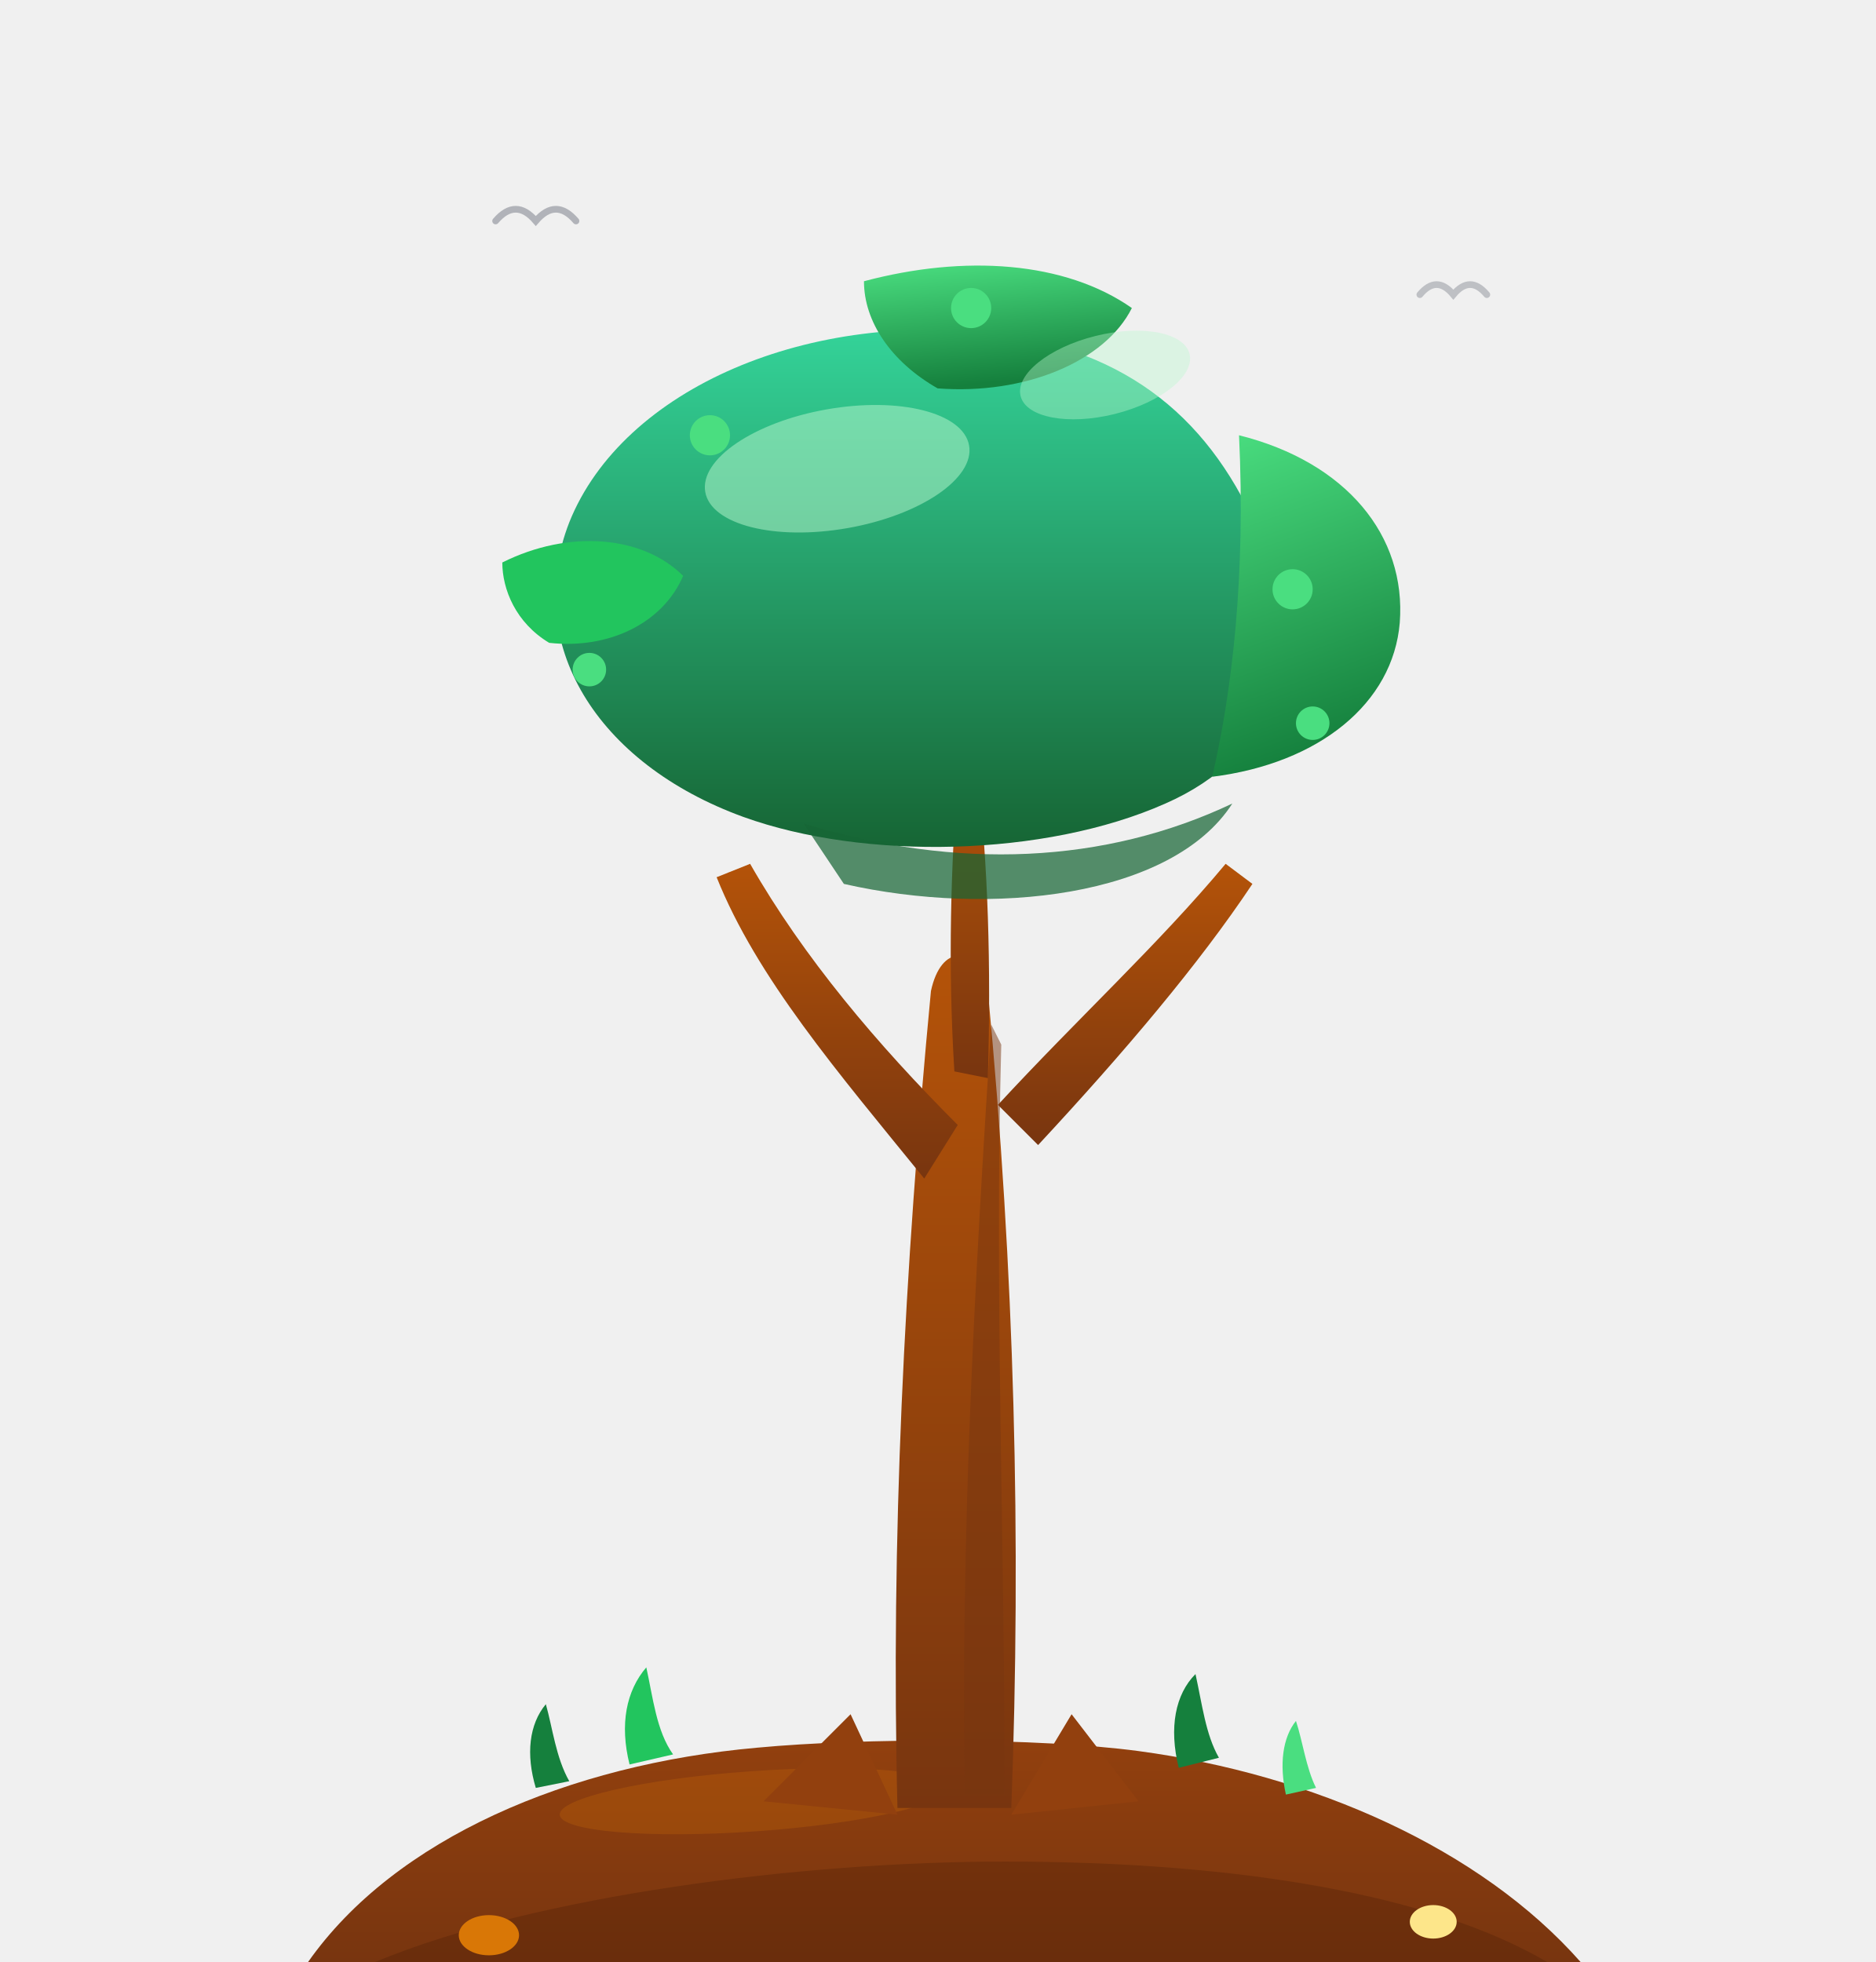
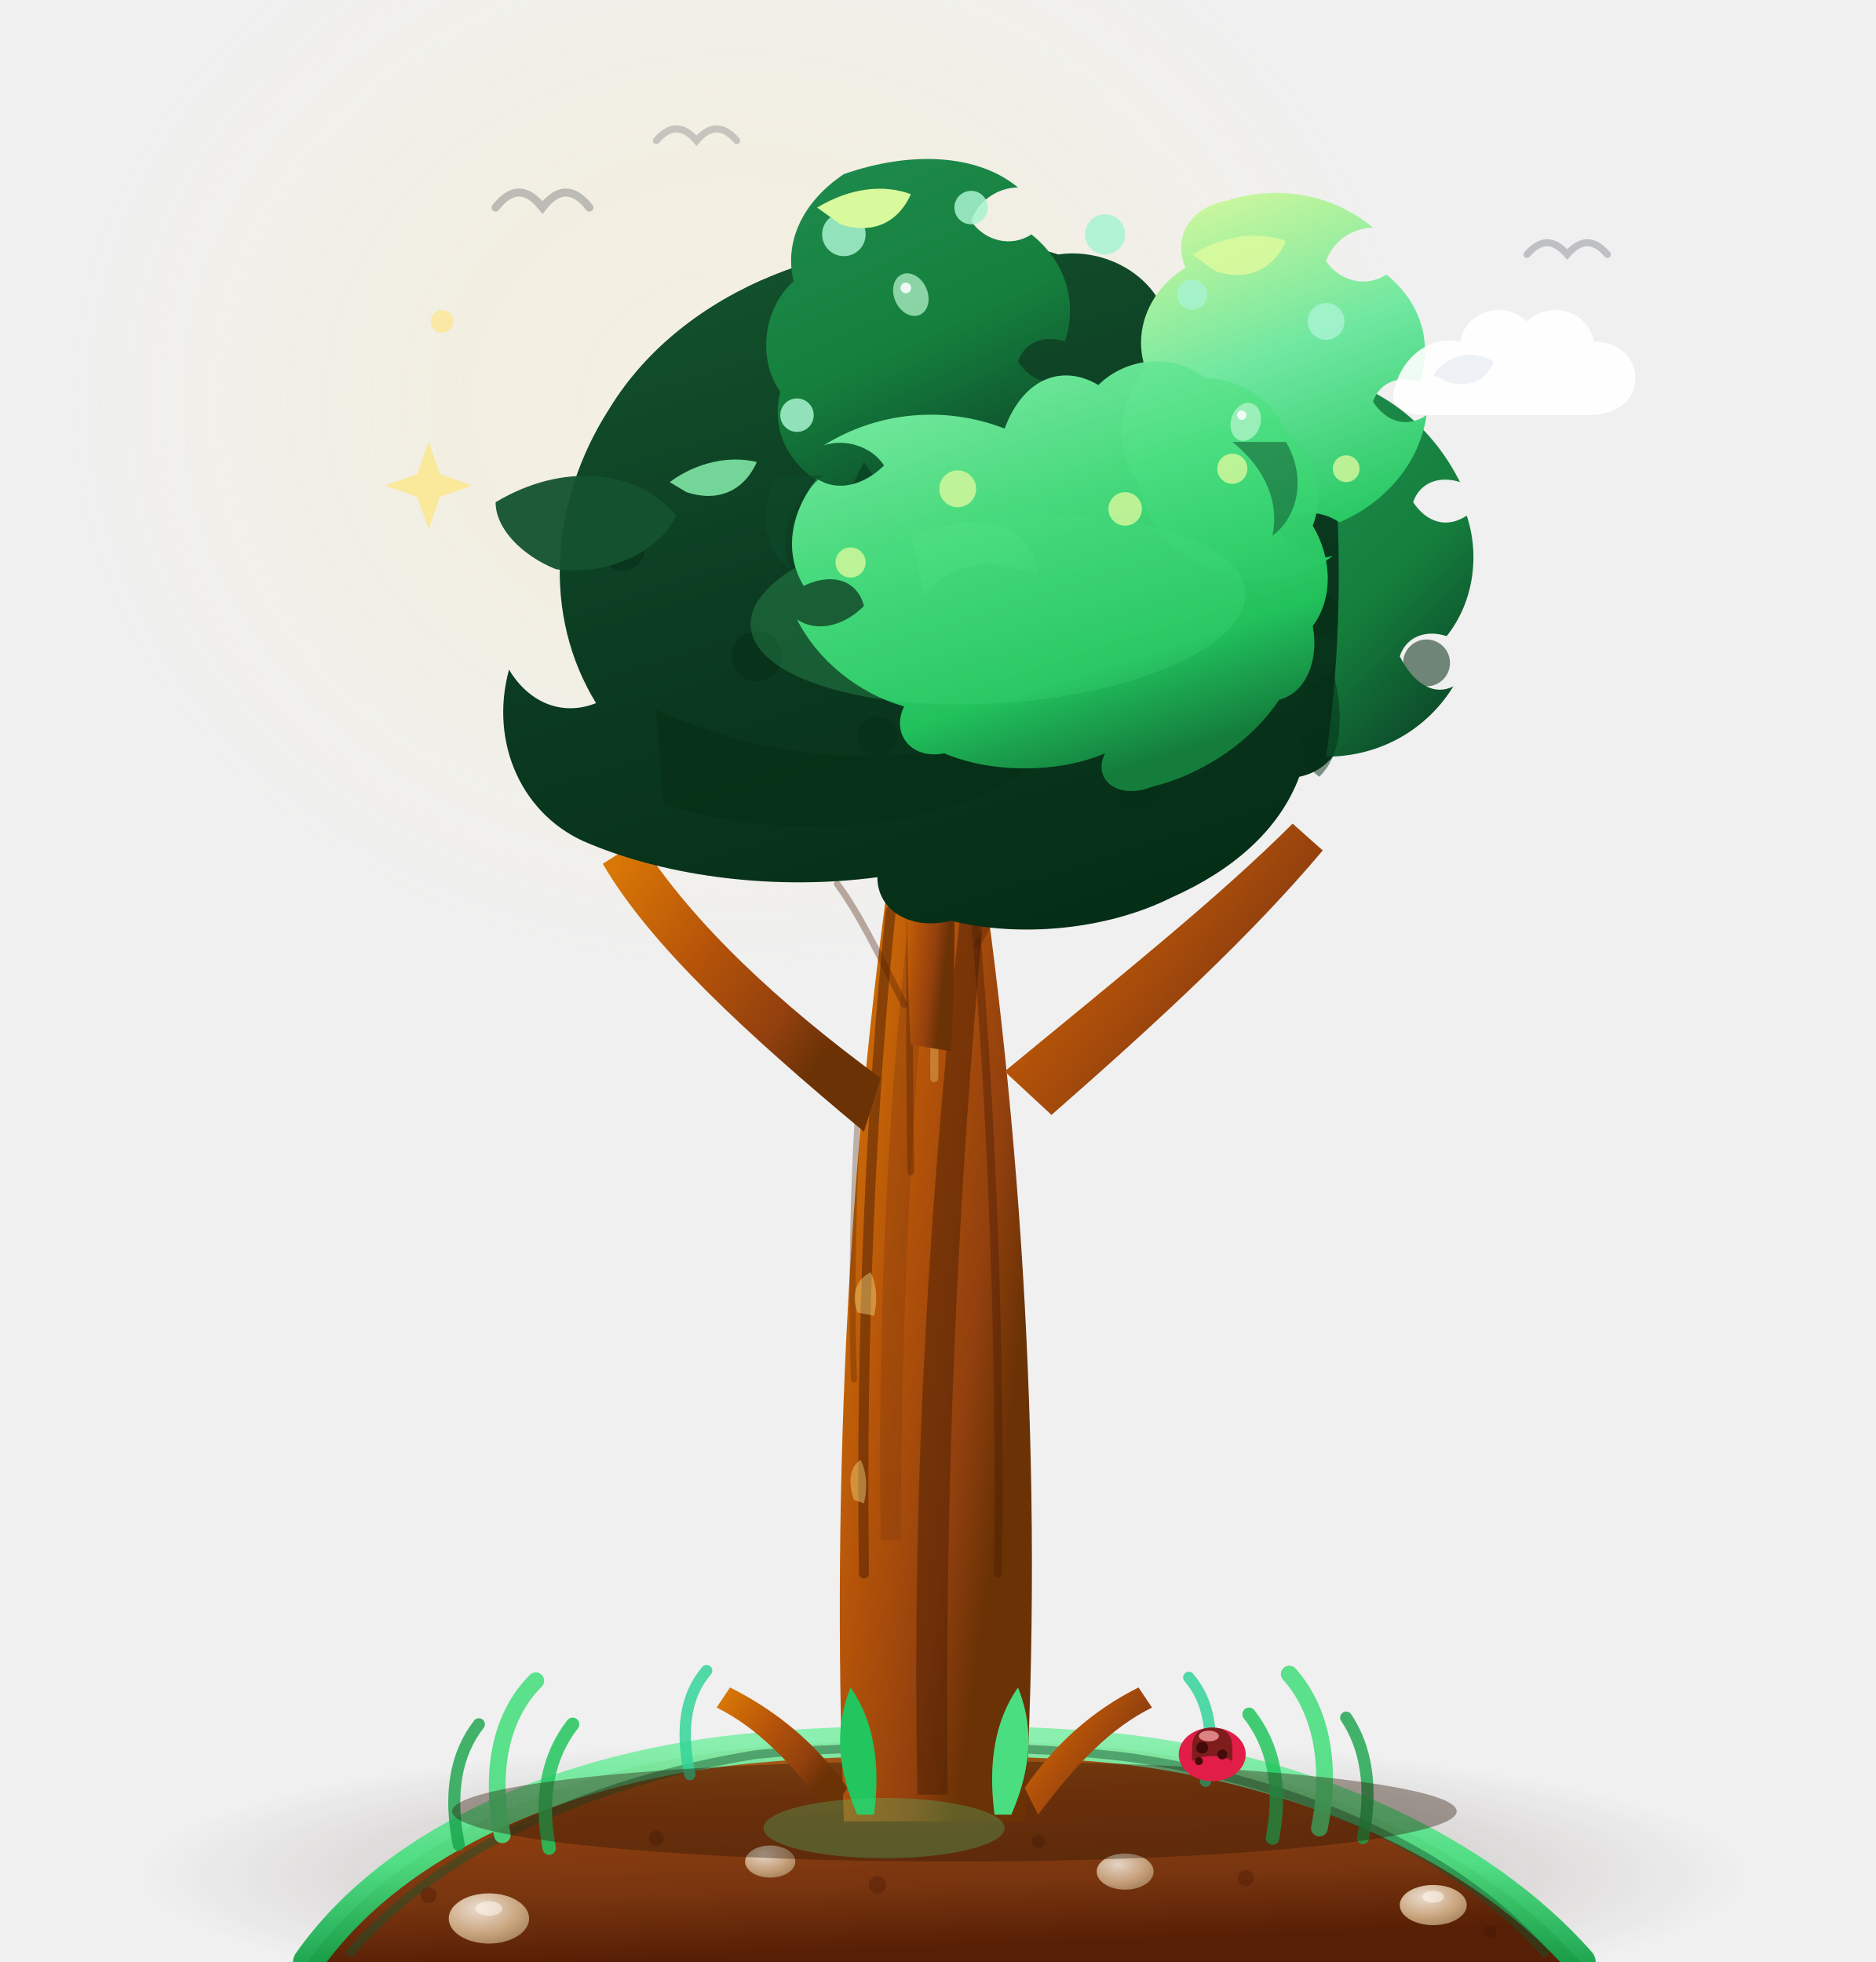
<svg xmlns="http://www.w3.org/2000/svg" viewBox="0 0 560 586" width="560" height="586">
  <defs>
-     <linearGradient id="soil" x1="0" y1="0" x2="0" y2="1">
-       <stop offset="0" stop-color="#92400E" />
-       <stop offset="1" stop-color="#78350F" />
+     <linearGradient id="soilG" x1="0" y1="0" x2=".22" y2="1">
+       <stop offset="0" stop-color="#B06A1E" />
+       <stop offset=".34" stop-color="#92400E" />
+       <stop offset=".72" stop-color="#78350F" />
+       <stop offset="1" stop-color="#571F05" />
    </linearGradient>
-     <linearGradient id="trunk" x1="0" y1="0" x2="0" y2="1">
-       <stop offset="0" stop-color="#B45309" />
-       <stop offset="1" stop-color="#78350F" />
+     <linearGradient id="grassG" x1="0" y1="0" x2="0" y2="1">
+       <stop offset="0" stop-color="#86EFAC" />
+       <stop offset=".55" stop-color="#4ADE80" />
+       <stop offset="1" stop-color="#16A34A" />
    </linearGradient>
-     <linearGradient id="leafA" x1="0" y1="0" x2=".2" y2="1">
-       <stop offset="0" stop-color="#4ADE80" />
+     <linearGradient id="trunkG" x1=".1" y1="0" x2=".9" y2=".6">
+       <stop offset="0" stop-color="#D97706" />
+       <stop offset=".45" stop-color="#B45309" />
+       <stop offset=".8" stop-color="#92400E" />
+       <stop offset="1" stop-color="#6B3205" />
+     </linearGradient>
+     <linearGradient id="leafBack" x1=".2" y1="0" x2=".6" y2="1">
+       <stop offset="0" stop-color="#14532D" />
+       <stop offset=".5" stop-color="#0B3B21" />
+       <stop offset="1" stop-color="#052E16" />
+     </linearGradient>
+     <linearGradient id="leafMid" x1=".15" y1="0" x2=".55" y2="1">
+       <stop offset="0" stop-color="#1E8A4C" />
+       <stop offset=".55" stop-color="#15803D" />
+       <stop offset="1" stop-color="#0C4A2A" />
+     </linearGradient>
+     <linearGradient id="leafFront" x1=".1" y1="0" x2=".5" y2="1">
+       <stop offset="0" stop-color="#86EFAC" />
+       <stop offset=".4" stop-color="#4ADE80" />
+       <stop offset=".78" stop-color="#22C55E" />
      <stop offset="1" stop-color="#15803D" />
    </linearGradient>
-     <linearGradient id="leafB" x1="0" y1="0" x2="0" y2="1">
-       <stop offset="0" stop-color="#34D399" />
-       <stop offset="1" stop-color="#166534" />
+     <linearGradient id="leafTop" x1=".1" y1="0" x2=".4" y2="1">
+       <stop offset="0" stop-color="#D9F99D" />
+       <stop offset=".5" stop-color="#6EE7A0" />
+       <stop offset="1" stop-color="#22C55E" />
    </linearGradient>
+     <radialGradient id="pebbleG" cx=".38" cy=".3" r="1">
+       <stop offset="0" stop-color="#EBDDD0" />
+       <stop offset=".5" stop-color="#C9A57E" />
+       <stop offset="1" stop-color="#8A6642" />
+     </radialGradient>
+     <radialGradient id="softShadow" cx=".5" cy=".5" r=".5">
+       <stop offset="0" stop-color="#3E2723" stop-opacity=".34" />
+       <stop offset=".62" stop-color="#3E2723" stop-opacity=".14" />
+       <stop offset="1" stop-color="#3E2723" stop-opacity="0" />
+     </radialGradient>
+     <radialGradient id="sunGlow" cx=".5" cy=".5" r=".5">
+       <stop offset="0" stop-color="#FEF3C7" stop-opacity=".38" />
+       <stop offset=".55" stop-color="#FDE68A" stop-opacity=".14" />
+       <stop offset="1" stop-color="#FDE68A" stop-opacity="0" />
+     </radialGradient>
  </defs>
-   <path d="M92 586 C118 549 170 527 226 522 C258 519 310 519 340 523 C392 530 442 552 472 586 Z" fill="url(#soil)" />
-   <path d="M112 586 C160 566 240 556 300 556 C370 556 428 566 462 586 Z" fill="#451A03" opacity=".28" />
-   <ellipse cx="225" cy="538" rx="58" ry="9" fill="#D97706" opacity=".22" transform="rotate(-4 225 538)" />
-   <path d="M188 527 C185 515 187 505 193 498 C195 507 196 517 201 524 Z" fill="#22C55E" />
-   <path d="M160 534 C157 524 158 515 163 509 C165 516 166 525 170 532 Z" fill="#15803D" />
-   <path d="M352 528 C349 516 351 506 357 500 C359 509 360 518 364 525 Z" fill="#15803D" />
-   <path d="M384 536 C382 527 383 519 387 514 C389 520 390 528 393 534 Z" fill="#4ADE80" />
-   <ellipse cx="146" cy="578" rx="9" ry="6" fill="#D97706" />
-   <ellipse cx="428" cy="574" rx="7" ry="5" fill="#FDE68A" />
-   <path d="M228 538 L268 542 L254 512 Z" fill="#92400E" />
-   <path d="M340 538 L302 542 L320 512 Z" fill="#92400E" />
-   <path d="M268 540 C266 460 270 380 278 296 C281 282 291 282 295 296 C303 380 305 460 302 540 Z" fill="url(#trunk)" />
-   <path d="M288 536 C287 456 291 384 296 306 L299 312 C297 388 300 456 300 536 Z" fill="#78350F" opacity=".5" />
-   <path d="M276 352 C250 320 226 292 214 262 L224 258 C240 286 262 312 286 336 Z" fill="url(#trunk)" />
-   <path d="M298 330 C322 304 346 282 366 258 L374 264 C358 288 336 314 310 342 Z" fill="url(#trunk)" />
-   <path d="M285 320 C283 288 284 258 286 232 L292 232 C295 258 296 288 295 322 Z" fill="url(#trunk)" />
-   <path d="M300 100 C242 92 186 116 170 156 C156 192 178 228 222 244 C258 257 312 256 348 240 C380 226 392 196 378 164 C364 128 340 106 300 100 Z" fill="url(#leafB)" />
-   <path d="M370 130 C402 138 420 160 418 186 C416 210 394 228 362 232 C368 206 372 172 370 130 Z" fill="url(#leafA)" />
-   <path d="M258 84 C288 76 318 78 338 92 C330 108 306 118 280 116 C266 108 258 96 258 84 Z" fill="url(#leafA)" />
-   <path d="M150 168 C170 158 192 160 204 172 C198 186 182 194 164 192 C154 186 150 176 150 168 Z" fill="#22C55E" />
-   <path d="M240 246 C286 260 330 258 368 240 C350 268 296 274 252 264 Z" fill="#166534" opacity=".72" />
-   <ellipse cx="250" cy="140" rx="40" ry="18" fill="#BBF7D0" opacity=".5" transform="rotate(-10 250 140)" />
-   <ellipse cx="330" cy="112" rx="26" ry="12" fill="#BBF7D0" opacity=".4" transform="rotate(-14 330 112)" />
-   <circle cx="212" cy="130" r="6" fill="#4ADE80" />
-   <circle cx="290" cy="92" r="6" fill="#4ADE80" />
-   <circle cx="386" cy="176" r="6" fill="#4ADE80" />
-   <circle cx="392" cy="216" r="5" fill="#4ADE80" />
-   <circle cx="176" cy="200" r="5" fill="#4ADE80" />
-   <path d="M148 66 q6 -7 12 0 q6 -7 12 0" stroke="#0F172A" stroke-width="2" fill="none" opacity=".28" stroke-linecap="round" />
-   <path d="M424 88 q5 -6 10 0 q5 -6 10 0" stroke="#0F172A" stroke-width="2" fill="none" opacity=".22" stroke-linecap="round" />
+   <ellipse cx="282" cy="560" rx="240" ry="42" fill="url(#softShadow)" />
+   <ellipse cx="220" cy="120" rx="200" ry="170" fill="url(#sunGlow)" opacity=".8" />
+   <path d="M92 586 C118 549 170 527 226 522 C258 519 310 519 340 523 C392 530 442 552 472 586 Z" fill="url(#soilG)" />
+   <path d="M92 586 C118 549 170 527 226 522 C258 519 310 519 340 523 C392 530 442 552 472 586" fill="none" stroke="url(#grassG)" stroke-width="9" stroke-linecap="round" opacity=".95" />
+   <path d="M104 584 C130 553 176 532 226 524 C258 521 308 521 338 525 C386 532 434 552 462 584" fill="none" stroke="#14532D" stroke-width="2.6" opacity=".45" />
+   <g stroke-linecap="round" fill="none">
+     <path d="M150 548 C146 528 150 512 160 502" stroke="#4ADE80" stroke-width="5" opacity=".9" />
+     <path d="M164 552 C161 536 164 524 171 515" stroke="#22C55E" stroke-width="4" opacity=".85" />
+     <path d="M137 551 C134 536 136 524 143 515" stroke="#16A34A" stroke-width="3.6" opacity=".8" />
+     <path d="M394 546 C398 526 394 510 385 500" stroke="#4ADE80" stroke-width="5" opacity=".9" />
+     <path d="M380 549 C383 533 380 521 373 512" stroke="#22C55E" stroke-width="4" opacity=".85" />
+     <path d="M407 549 C410 534 408 522 402 513" stroke="#16A34A" stroke-width="3.6" opacity=".8" />
+     <path d="M206 530 C203 516 205 506 211 499" stroke="#34D399" stroke-width="3.4" opacity=".85" />
+     <path d="M360 532 C363 518 361 508 355 501" stroke="#34D399" stroke-width="3.4" opacity=".85" />
+   </g>
+   <ellipse cx="146" cy="573" rx="12" ry="7.5" fill="url(#pebbleG)" />
+   <ellipse cx="146" cy="570" rx="4" ry="2.2" fill="#FFF7ED" opacity=".55" />
+   <ellipse cx="428" cy="569" rx="10" ry="6" fill="url(#pebbleG)" />
+   <ellipse cx="428" cy="566.5" rx="3.2" ry="1.8" fill="#FFF7ED" opacity=".55" />
+   <ellipse cx="230" cy="556" rx="7.5" ry="4.8" fill="url(#pebbleG)" opacity=".94" />
+   <ellipse cx="336" cy="559" rx="8.5" ry="5.4" fill="url(#pebbleG)" opacity=".94" />
+   <g fill="#431407" opacity=".32">
+     <circle cx="196" cy="549" r="2.2" />
+     <circle cx="262" cy="563" r="2.6" />
+     <circle cx="310" cy="550" r="2" />
+     <circle cx="372" cy="561" r="2.4" />
+     <circle cx="128" cy="566" r="2.4" />
+     <circle cx="445" cy="577" r="2" />
+   </g>
+   <ellipse cx="285" cy="541" rx="150" ry="15" fill="#2A1506" opacity=".38" />
+   <path d="M252 544 C248 440 254 336 268 244 C272 226 286 226 291 244 C305 336 312 440 306 544 Z" fill="url(#trunkG)" />
+   <path d="M274 536 C272 440 278 350 288 262 L294 270 C286 356 282 442 283 536 Z" fill="#4A1D04" opacity=".5" />
+   <path d="M263 460 C262 396 265 332 271 278 L277 281 C272 335 269 398 269 460 Z" fill="#78350F" opacity=".3" />
+   <path d="M248 542 C236 526 226 516 214 510 L218 504 C232 511 244 521 253 534 Z" fill="url(#trunkG)" />
+   <path d="M310 542 C322 526 332 516 344 510 L340 504 C326 511 315 521 306 534 Z" fill="url(#trunkG)" />
+   <path d="M256 542 C249 526 250 514 254 504 C261 514 263 527 261 542 Z" fill="#22C55E" />
+   <path d="M302 542 C309 526 308 514 304 504 C297 514 295 527 297 542 Z" fill="#4ADE80" />
+   <ellipse cx="264" cy="546" rx="36" ry="9" fill="#4ADE80" opacity=".26" />
+   <g stroke-linecap="round">
+     <path d="M258 470 C257 400 260 330 266 272" stroke="#4A1D04" stroke-width="3" fill="none" opacity=".5" />
+     <path d="M298 470 C299 400 296 330 291 272" stroke="#4A1D04" stroke-width="2.4" fill="none" opacity=".42" />
+     <path d="M272 350 C271 290 272 240 274 200" stroke="#4A1D04" stroke-width="2" fill="none" opacity=".36" />
+     <path d="M279 322 C279 262 280 214 282 178" stroke="#FDE68A" stroke-width="2.4" fill="none" opacity=".3" />
+     <path d="M255 412 C254 380 255 348 257 320" stroke="#4A1D04" stroke-width="1.8" fill="none" opacity=".3" />
+   </g>
+   <path d="M258 338 C222 308 194 282 180 258 L191 251 C207 276 233 300 263 322 Z" fill="url(#trunkG)" />
+   <path d="M300 320 C334 292 364 268 386 246 L395 254 C374 279 346 305 314 333 Z" fill="url(#trunkG)" />
+   <path d="M272 312 C270 278 271 246 274 218 L282 218 C285 246 286 278 284 314 Z" fill="url(#trunkG)" />
+   <path d="M270 300 C262 284 256 272 250 264" stroke="#4A1D04" stroke-width="2" fill="none" opacity=".35" stroke-linecap="round" />
+   <path d="M292 282 C300 266 308 254 316 246" stroke="#4A1D04" stroke-width="2" fill="none" opacity=".35" stroke-linecap="round" />
+   <g fill="#FDE68A" opacity=".4">
+     <path d="M256 392 C254 386 256 382 260 380 C262 384 262 389 261 393 Z" />
+     <path d="M255 448 C253 442 254 438 257 436 C259 440 259 445 258 449 Z" />
+   </g>
+   <path d="M296 74 C252 68 204 86 182 122 C164 150 162 184 178 210 C168 214 158 210 152 200 C146 222 156 244 176 252 C200 262 232 266 262 262 C262 272 272 278 284 275 C304 280 330 278 350 268 C368 260 382 248 388 232 C398 230 404 220 402 208 C412 190 412 166 400 146 C392 124 372 104 348 94 C344 82 330 74 316 76 C310 74 304 73 296 74 Z" fill="url(#leafBack)" />
+   <g fill="#052E16" opacity=".55">
+     <circle cx="352" cy="200" r="8" />
+     <circle cx="306" cy="212" r="7" />
+     <circle cx="226" cy="196" r="7.5" />
+     <circle cx="394" cy="184" r="6.5" />
+     <circle cx="262" cy="220" r="6" />
+     <circle cx="426" cy="198" r="7" />
+     <circle cx="186" cy="164" r="6.5" />
+     <circle cx="340" cy="236" r="6" />
+   </g>
+   <path d="M148 150 C168 138 190 140 202 154 C196 166 180 172 166 170 C156 166 148 158 148 150 Z" fill="#14532D" opacity=".95" />
+   <path d="M396 112 C414 116 428 128 436 144 C430 142 424 144 422 150 C426 156 432 158 438 154 C442 166 440 180 432 190 C426 188 420 190 418 196 C422 204 428 208 434 205 C426 218 412 226 396 226 C400 198 402 162 396 112 Z" fill="url(#leafMid)" />
+   <path d="M398 200 C402 216 400 226 394 232 C388 228 386 218 390 206 Z" fill="#052E16" opacity=".5" />
+   <path d="M252 52 C272 45 292 46 304 56 C298 56 292 60 290 66 C294 72 302 74 308 70 C318 78 322 90 318 102 C312 100 306 102 304 108 C308 114 314 116 320 112 C316 126 306 136 292 140 C286 136 278 137 274 143 C278 149 284 152 290 150 C278 156 260 154 248 146 C236 140 230 129 233 117 C226 107 228 92 237 84 C234 72 240 60 252 52 Z" fill="url(#leafMid)" />
+   <path d="M258 138 C268 152 270 162 266 170 C258 168 252 160 252 150 Z" fill="#052E16" opacity=".5" />
+   <path d="M366 60 C382 55 398 58 410 68 C404 68 398 72 396 78 C400 84 408 86 414 82 C424 90 428 102 424 114 C418 112 412 114 410 120 C414 126 420 128 426 124 C424 138 414 150 400 156 C394 152 386 152 382 158 C386 164 392 168 398 166 C388 174 374 176 362 170 C350 166 342 156 340 144 C332 134 334 120 342 110 C338 98 344 86 354 80 C350 70 356 62 366 60 Z" fill="url(#leafTop)" />
+   <path d="M340 128 C334 138 333 146 337 152 C331 150 327 142 329 132 Z" fill="#0C4A2A" opacity=".5" />
+   <path d="M196 212 C240 232 290 230 324 208 C308 248 240 254 198 240 Z" fill="#052E16" opacity=".6" />
+   <path d="M272 160 C294 152 308 156 310 172 C296 166 284 168 276 178 Z" fill="#D9F99D" opacity=".75" />
+   <path d="M300 128 C282 121 262 123 246 133 C252 131 260 133 264 139 C258 145 250 147 244 143 C236 153 234 165 240 175 C248 171 256 173 258 181 C252 187 244 189 238 185 C244 197 256 207 270 211 C266 219 272 227 282 225 C296 231 316 231 330 225 C326 233 334 239 344 235 C360 231 374 221 382 209 C390 207 394 197 392 187 C398 179 398 167 392 157 C396 147 392 135 384 129 C380 119 370 113 360 113 C350 105 336 107 328 115 C318 109 306 112 300 128 Z" fill="url(#leafFront)" opacity=".97" />
+   <path d="M246 142 C236 150 232 160 236 170 C228 164 226 152 232 142 Z" fill="#0C4A2A" opacity=".55" />
+   <path d="M368 132 C378 140 382 150 380 160 C388 154 390 142 384 132 Z" fill="#0C4A2A" opacity=".5" />
+   <ellipse cx="298" cy="182" rx="74" ry="28" fill="#4ADE80" opacity=".22" transform="rotate(-4 298 182)" />
+   <g fill="#A7F3D0" opacity=".85">
+     <circle cx="252" cy="70" r="6.5" />
+     <circle cx="290" cy="62" r="5" />
+     <circle cx="330" cy="70" r="6" />
+     <circle cx="396" cy="96" r="5.5" />
+     <circle cx="238" cy="124" r="5" />
+     <circle cx="356" cy="88" r="4.5" />
+   </g>
+   <g fill="#D9F99D" opacity=".8">
+     <circle cx="286" cy="146" r="5.5" />
+     <circle cx="336" cy="152" r="5" />
+     <circle cx="368" cy="140" r="4.5" />
+     <circle cx="254" cy="168" r="4.5" />
+     <circle cx="402" cy="140" r="4" />
+   </g>
+   <path d="M244 62 C254 56 264 55 272 58 C268 67 260 70 251 67 Z" fill="#D9F99D" />
+   <path d="M356 76 C366 70 376 69 384 72 C380 81 372 84 363 81 Z" fill="#D9F99D" opacity=".9" />
+   <path d="M200 144 C208 138 218 136 226 138 C222 147 214 150 205 147 Z" fill="#86EFAC" opacity=".85" />
+   <ellipse cx="272" cy="88" rx="5" ry="6.6" fill="#BBF7D0" opacity=".7" transform="rotate(-24 272 88)" />
+   <circle cx="270.5" cy="86" r="1.6" fill="#FFFFFF" opacity=".85" />
+   <ellipse cx="372" cy="126" rx="4.4" ry="5.8" fill="#BBF7D0" opacity=".7" transform="rotate(18 372 126)" />
+   <circle cx="370.8" cy="124" r="1.4" fill="#FFFFFF" opacity=".85" />
+   <path d="M148 62 q7 -9 14 0 q7 -9 14 0" stroke="#0F172A" stroke-width="2.4" fill="none" opacity=".24" stroke-linecap="round" />
+   <path d="M196 42 q6 -7 12 0 q6 -7 12 0" stroke="#0F172A" stroke-width="2.1" fill="none" opacity=".2" stroke-linecap="round" />
+   <path d="M456 76 q6 -7 12 0 q6 -7 12 0" stroke="#0F172A" stroke-width="2.1" fill="none" opacity=".22" stroke-linecap="round" />
+   <g>
+     <path d="M416 118 C418 106 428 100 436 102 C438 92 450 90 456 96 C462 90 474 92 476 102 C484 102 490 108 488 116 C486 122 480 124 474 124 L426 124 C420 124 416 122 416 118 Z" fill="#FFFFFF" opacity=".9" />
+     <path d="M428 112 C432 106 440 104 446 108 C444 114 438 116 432 114 Z" fill="#E2E8F0" opacity=".6" />
+   </g>
+   <circle cx="132" cy="96" r="3.4" fill="#FDE68A" opacity=".7" />
+   <path d="M128 132 l3.4 9.6 9.6 3.4 -9.6 3.4 -3.4 9.6 -3.4 -9.6 -9.6 -3.4 9.6 -3.4 Z" fill="#FDE68A" opacity=".8" />
+   <g>
+     <ellipse cx="362" cy="524" rx="10" ry="8" fill="#E11D48" />
+     <path d="M362 516 C366 516 368 518 368 522 L368 526 C365 524 359 524 356 526 L356 522 C356 518 358 516 362 516 Z" fill="#7F1D1D" />
+     <circle cx="359" cy="522" r="1.8" fill="#450A0A" />
+     <circle cx="365" cy="524" r="1.5" fill="#450A0A" />
+     <circle cx="358" cy="526" r="1.2" fill="#450A0A" />
+     <ellipse cx="361" cy="518.5" rx="3" ry="1.6" fill="#FCA5A5" opacity=".75" />
+   </g>
</svg>
